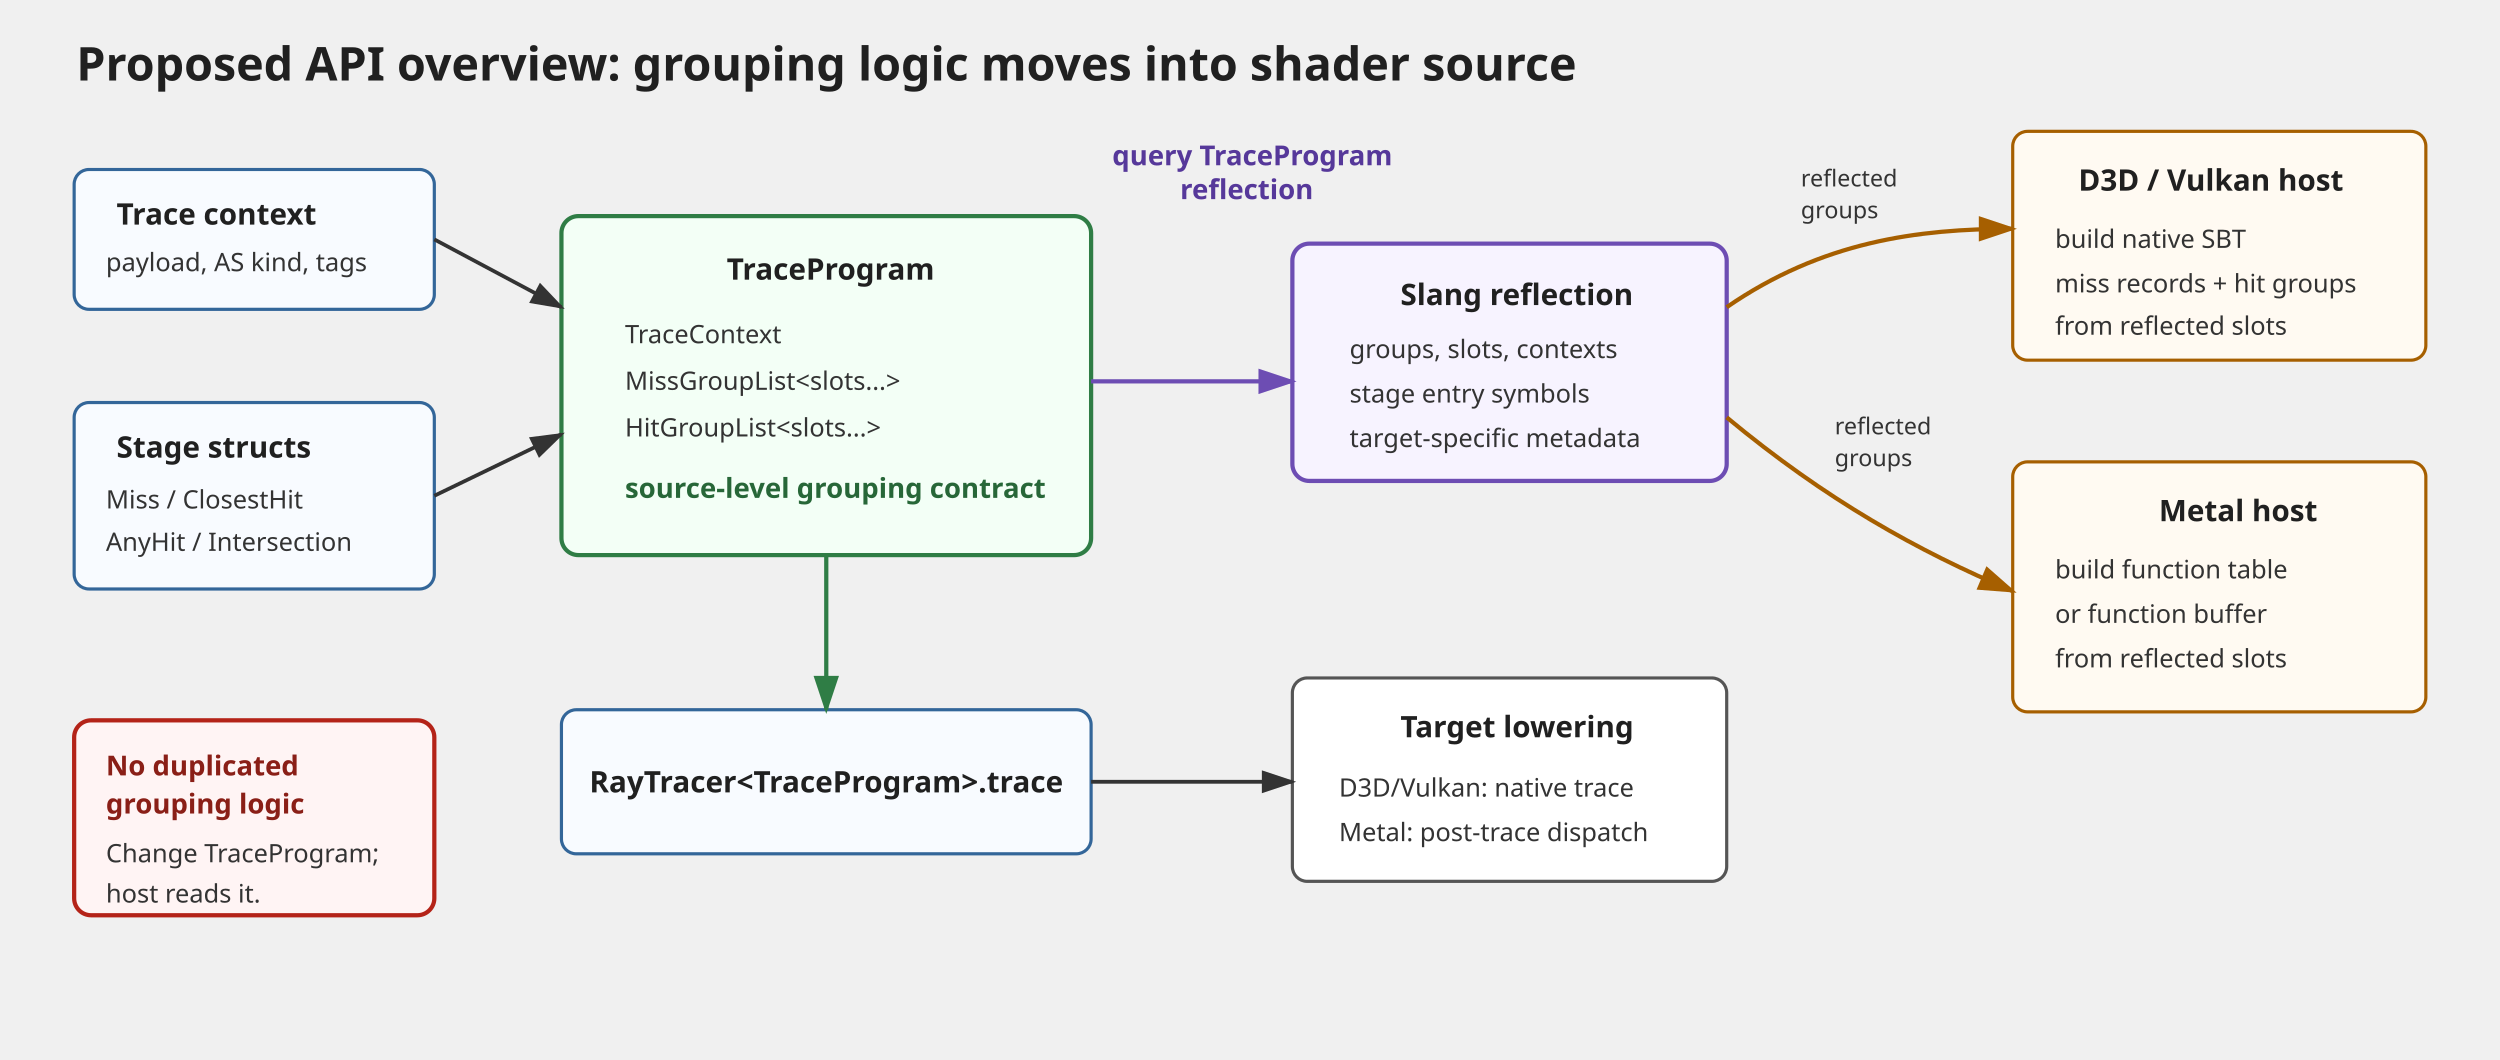
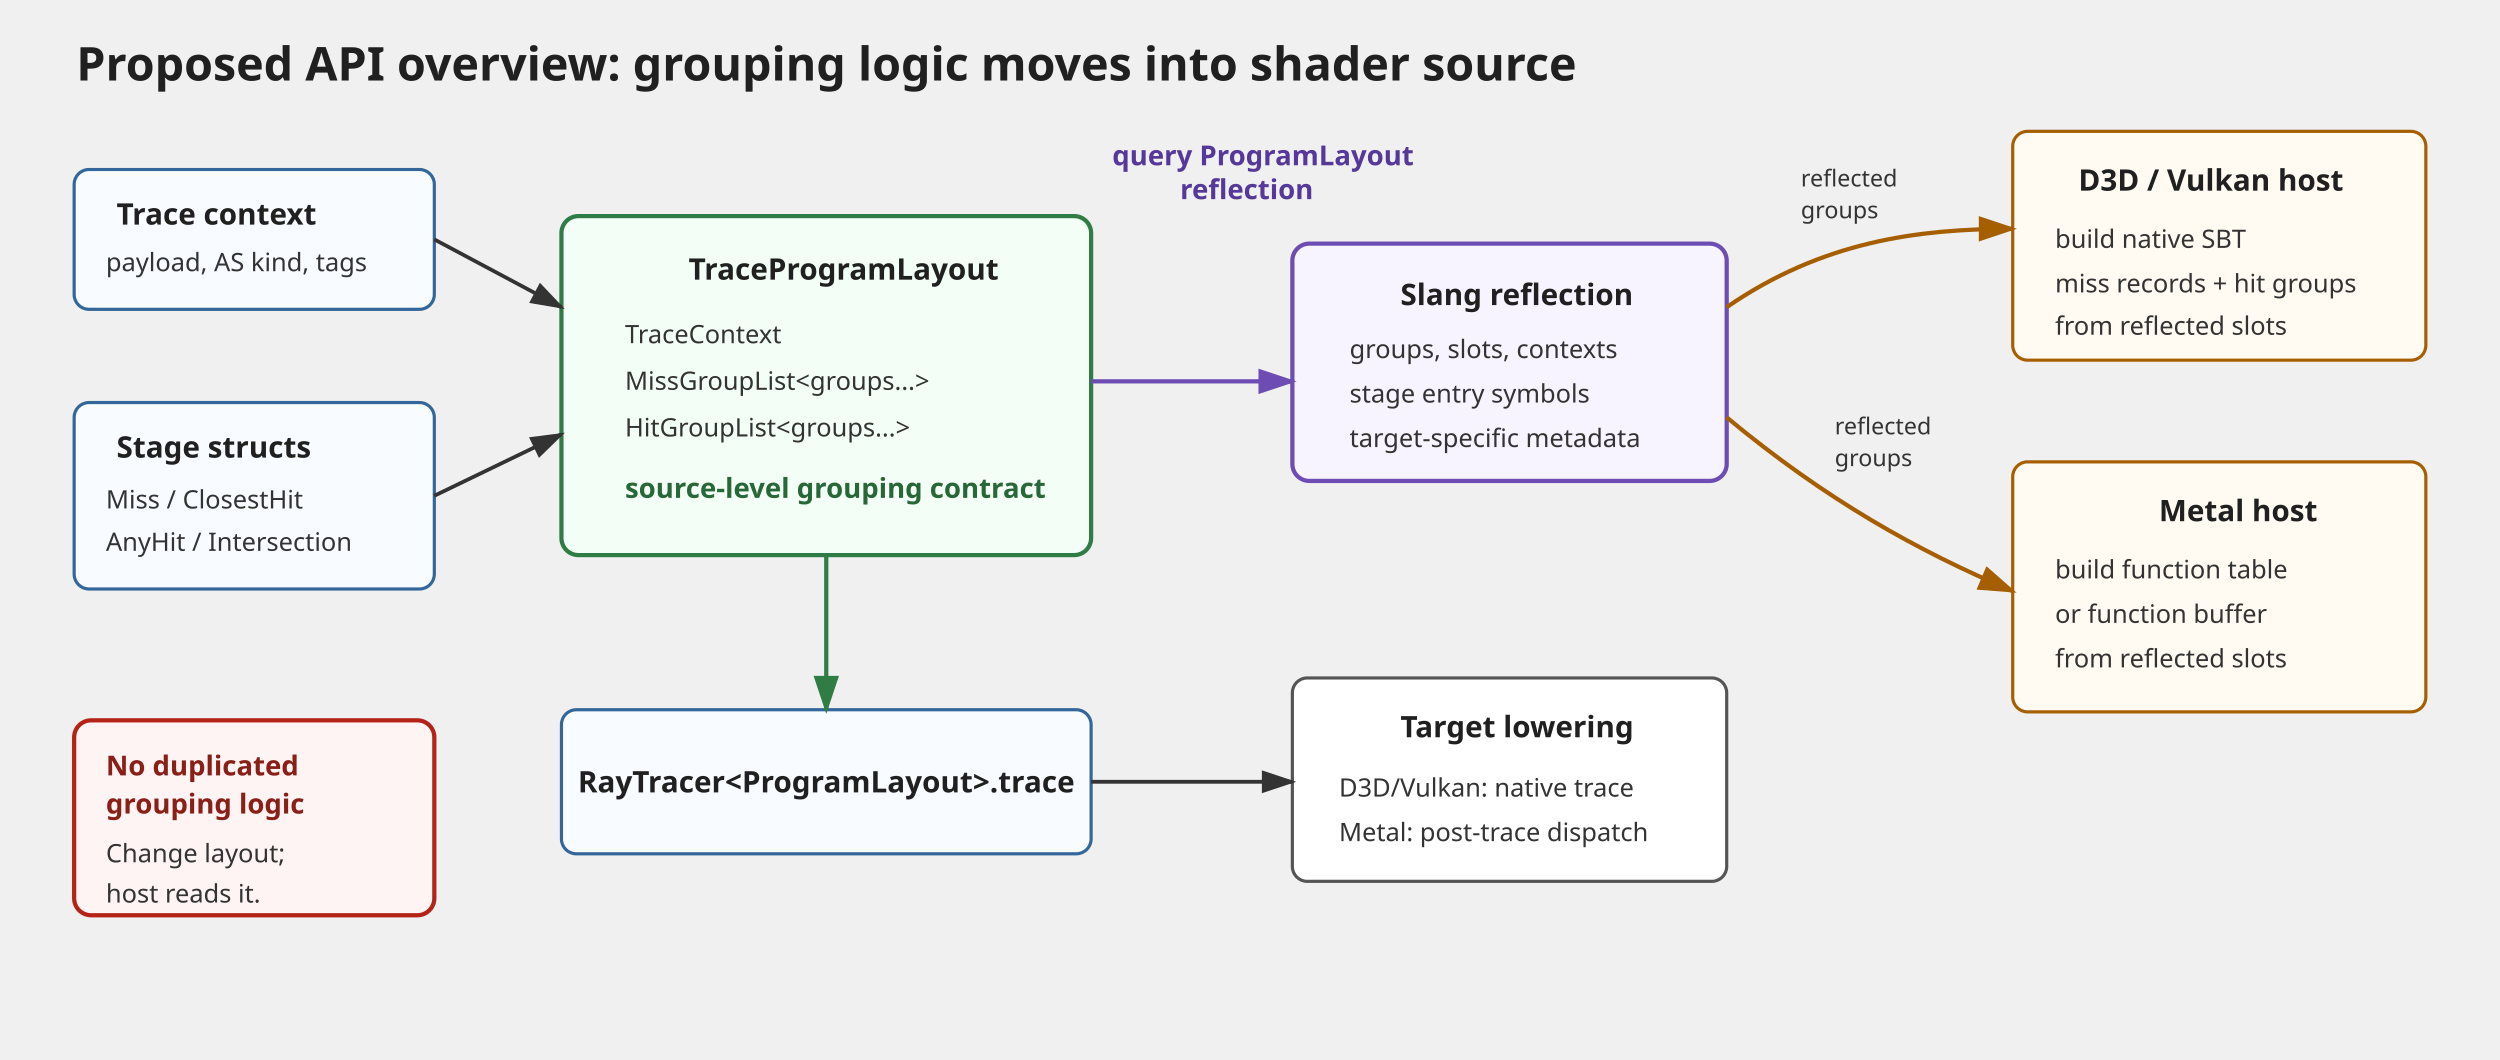
- <svg xmlns="http://www.w3.org/2000/svg" width="1180" height="500" viewBox="0 0 1180 500" role="img" aria-label="API overview showing TraceProgram reflection building host SBT and Metal function tables">
+ <svg xmlns="http://www.w3.org/2000/svg" width="1180" height="500" viewBox="0 0 1180 500" role="img" aria-label="API overview showing TraceProgramLayout reflection building host SBT and Metal function tables">
  <style>
    .title { font: 700 22px sans-serif; fill: #202020; }
    .label { font: 700 14px sans-serif; fill: #202020; }
    .small { font: 12px sans-serif; fill: #333333; }
    .tiny { font: 11px sans-serif; fill: #333333; }
    .source { fill: #f8fbff; stroke: #336699; stroke-width: 1.5; rx: 7; }
    .program { fill: #f3fff6; stroke: #2f7d45; stroke-width: 2; rx: 8; }
    .reflect { fill: #f7f3ff; stroke: #6d4db3; stroke-width: 2; rx: 8; }
    .host { fill: #fffaf2; stroke: #a65f00; stroke-width: 1.5; rx: 7; }
    .target { fill: #ffffff; stroke: #555555; stroke-width: 1.5; rx: 7; }
    .note { fill: #fff4f4; stroke: #b42318; stroke-width: 2; rx: 8; }
    .arrow { stroke: #333333; stroke-width: 1.8; marker-end: url(#arrow); fill: none; }
    .greenArrow { stroke: #2f7d45; stroke-width: 2; marker-end: url(#arrowGreen); fill: none; }
    .purpleArrow { stroke: #6d4db3; stroke-width: 2; marker-end: url(#arrowPurple); fill: none; }
    .orangeArrow { stroke: #a65f00; stroke-width: 2; marker-end: url(#arrowOrange); fill: none; }
    .greenText { font: 700 13px sans-serif; fill: #276738; }
    .purpleText { font: 700 13px sans-serif; fill: #56389a; }
    .redText { font: 700 13px sans-serif; fill: #8a1f17; }
  </style>
  <defs>
    <marker id="arrow" markerWidth="10" markerHeight="10" refX="8" refY="3" orient="auto" markerUnits="strokeWidth">
      <path d="M0,0 L0,6 L9,3 z" fill="#333333" />
    </marker>
    <marker id="arrowGreen" markerWidth="10" markerHeight="10" refX="8" refY="3" orient="auto" markerUnits="strokeWidth">
      <path d="M0,0 L0,6 L9,3 z" fill="#2f7d45" />
    </marker>
    <marker id="arrowPurple" markerWidth="10" markerHeight="10" refX="8" refY="3" orient="auto" markerUnits="strokeWidth">
      <path d="M0,0 L0,6 L9,3 z" fill="#6d4db3" />
    </marker>
    <marker id="arrowOrange" markerWidth="10" markerHeight="10" refX="8" refY="3" orient="auto" markerUnits="strokeWidth">
      <path d="M0,0 L0,6 L9,3 z" fill="#a65f00" />
    </marker>
  </defs>
  <text x="36" y="38" class="title">Proposed API overview: grouping logic moves into shader source</text>
  <rect x="35" y="80" width="170" height="66" class="source" />
  <text x="55" y="106" class="label">Trace context</text>
  <text x="50" y="128" class="small">payload, AS kind, tags</text>
  <rect x="35" y="190" width="170" height="88" class="source" />
  <text x="55" y="216" class="label">Stage structs</text>
  <text x="50" y="240" class="small">Miss / ClosestHit</text>
  <text x="50" y="260" class="small">AnyHit / Intersection</text>
  <rect x="265" y="102" width="250" height="160" class="program" />
-   <text x="343" y="132" class="label">TraceProgram</text>
+   <text x="325" y="132" class="label">TraceProgramLayout</text>
  <text x="295" y="162" class="small">TraceContext</text>
-   <text x="295" y="184" class="small">MissGroupList&lt;slots...&gt;</text>
-   <text x="295" y="206" class="small">HitGroupList&lt;slots...&gt;</text>
+   <text x="295" y="184" class="small">MissGroupList&lt;groups...&gt;</text>
+   <text x="295" y="206" class="small">HitGroupList&lt;groups...&gt;</text>
  <text x="295" y="235" class="greenText">source-level grouping contract</text>
  <path d="M205 113 L265 145" class="arrow" />
  <path d="M205 234 L265 205" class="arrow" />
  <rect x="610" y="115" width="205" height="112" class="reflect" />
  <text x="661" y="144" class="label">Slang reflection</text>
  <text x="637" y="169" class="small">groups, slots, contexts</text>
  <text x="637" y="190" class="small">stage entry symbols</text>
  <text x="637" y="211" class="small">target-specific metadata</text>
  <path d="M515 180 L610 180" class="purpleArrow" />
-   <text x="525" y="78" class="purpleText">query TraceProgram</text>
+   <text x="525" y="78" class="purpleText">query ProgramLayout</text>
  <text x="557" y="94" class="purpleText">reflection</text>
  <rect x="950" y="62" width="195" height="108" class="host" />
  <text x="981" y="90" class="label">D3D / Vulkan host</text>
  <text x="970" y="117" class="small">build native SBT</text>
  <text x="970" y="138" class="small">miss records + hit groups</text>
  <text x="970" y="158" class="small">from reflected slots</text>
  <rect x="950" y="218" width="195" height="118" class="host" />
  <text x="1019" y="246" class="label">Metal host</text>
  <text x="970" y="273" class="small">build function table</text>
  <text x="970" y="294" class="small">or function buffer</text>
  <text x="970" y="315" class="small">from reflected slots</text>
  <path d="M815 145 C860 114 905 108 950 108" class="orangeArrow" />
  <text x="850" y="88" class="tiny">reflected</text>
  <text x="850" y="103" class="tiny">groups</text>
  <path d="M815 197 C862 236 905 260 950 279" class="orangeArrow" />
  <text x="866" y="205" class="tiny">reflected</text>
  <text x="866" y="220" class="tiny">groups</text>
  <rect x="265" y="335" width="250" height="68" class="source" />
-   <text x="390" y="374" class="label" text-anchor="middle">RayTracer&lt;TraceProgram&gt;.trace</text>
+   <text x="390" y="374" class="label" text-anchor="middle">RayTracer&lt;ProgramLayout&gt;.trace</text>
  <rect x="610" y="320" width="205" height="96" class="target" />
  <text x="661" y="348" class="label">Target lowering</text>
  <text x="632" y="376" class="small">D3D/Vulkan: native trace</text>
  <text x="632" y="397" class="small">Metal: post-trace dispatch</text>
  <path d="M390 262 L390 335" class="greenArrow" />
  <path d="M515 369 L610 369" class="arrow" />
  <rect x="35" y="340" width="170" height="92" class="note" />
  <text x="50" y="366" class="redText">No duplicated</text>
  <text x="50" y="384" class="redText">grouping logic</text>
-   <text x="50" y="407" class="small">Change TraceProgram;</text>
+   <text x="50" y="407" class="small">Change layout;</text>
  <text x="50" y="426" class="small">host reads it.</text>
</svg>
